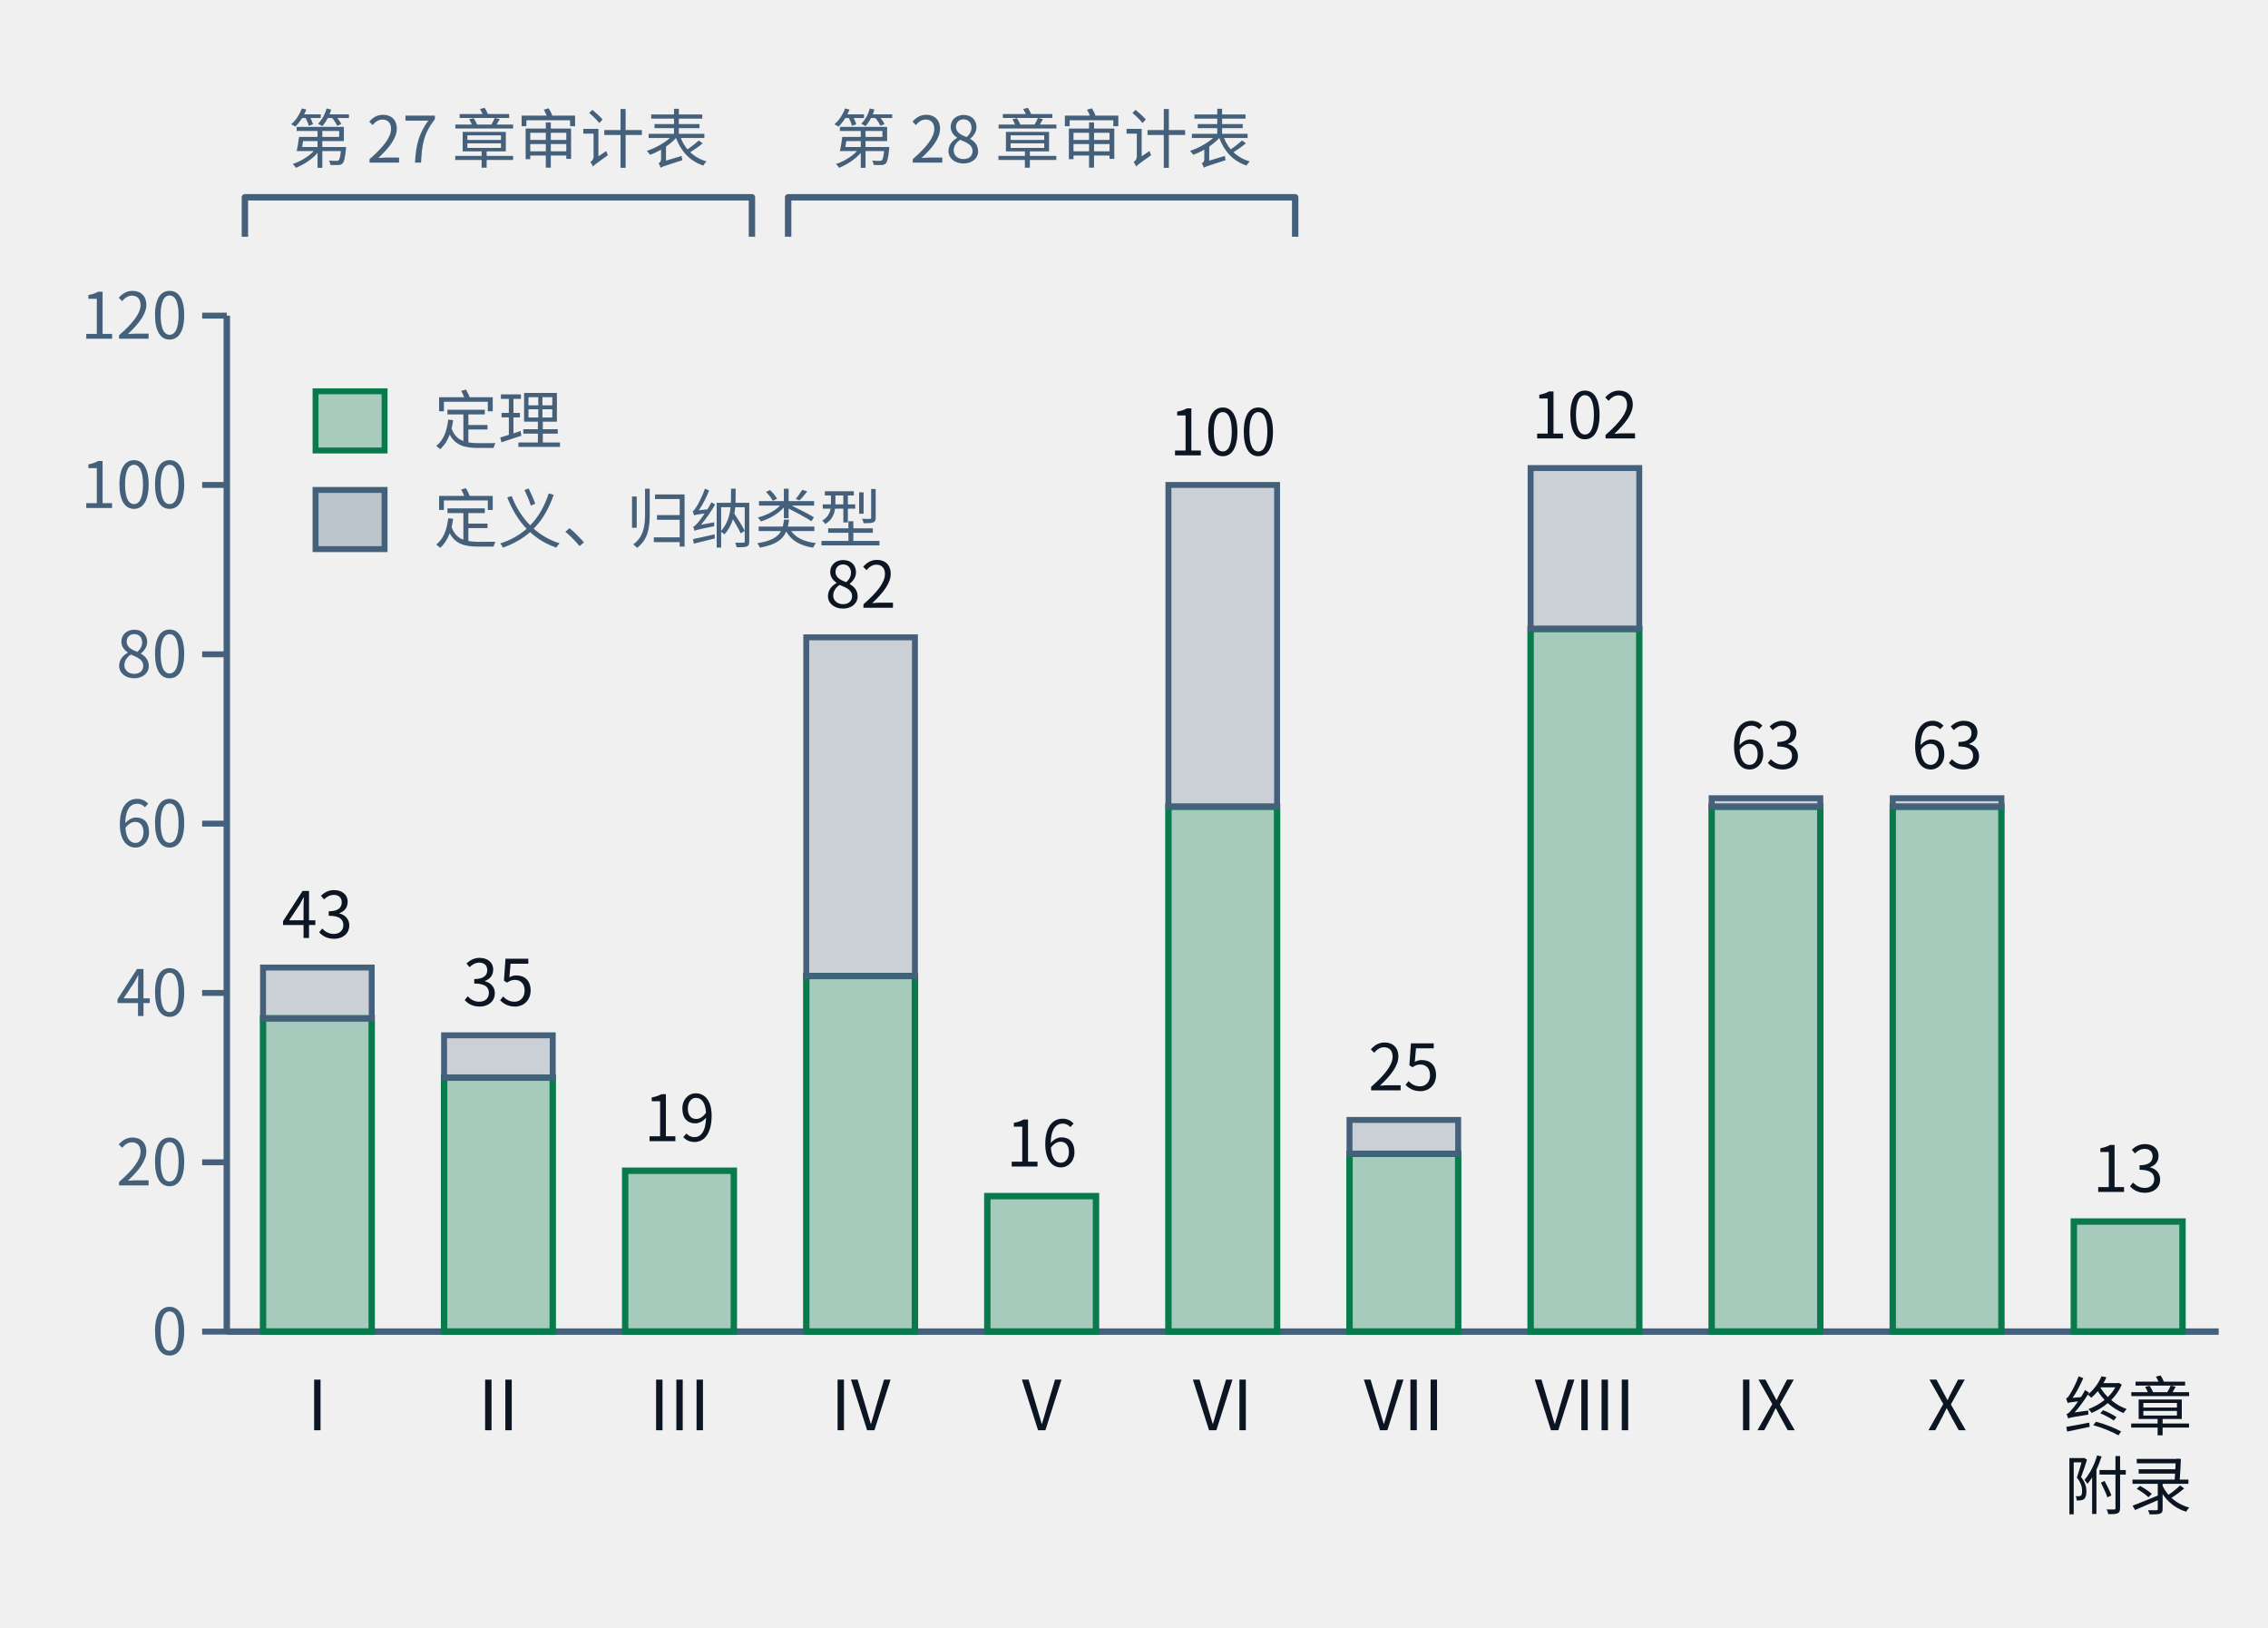
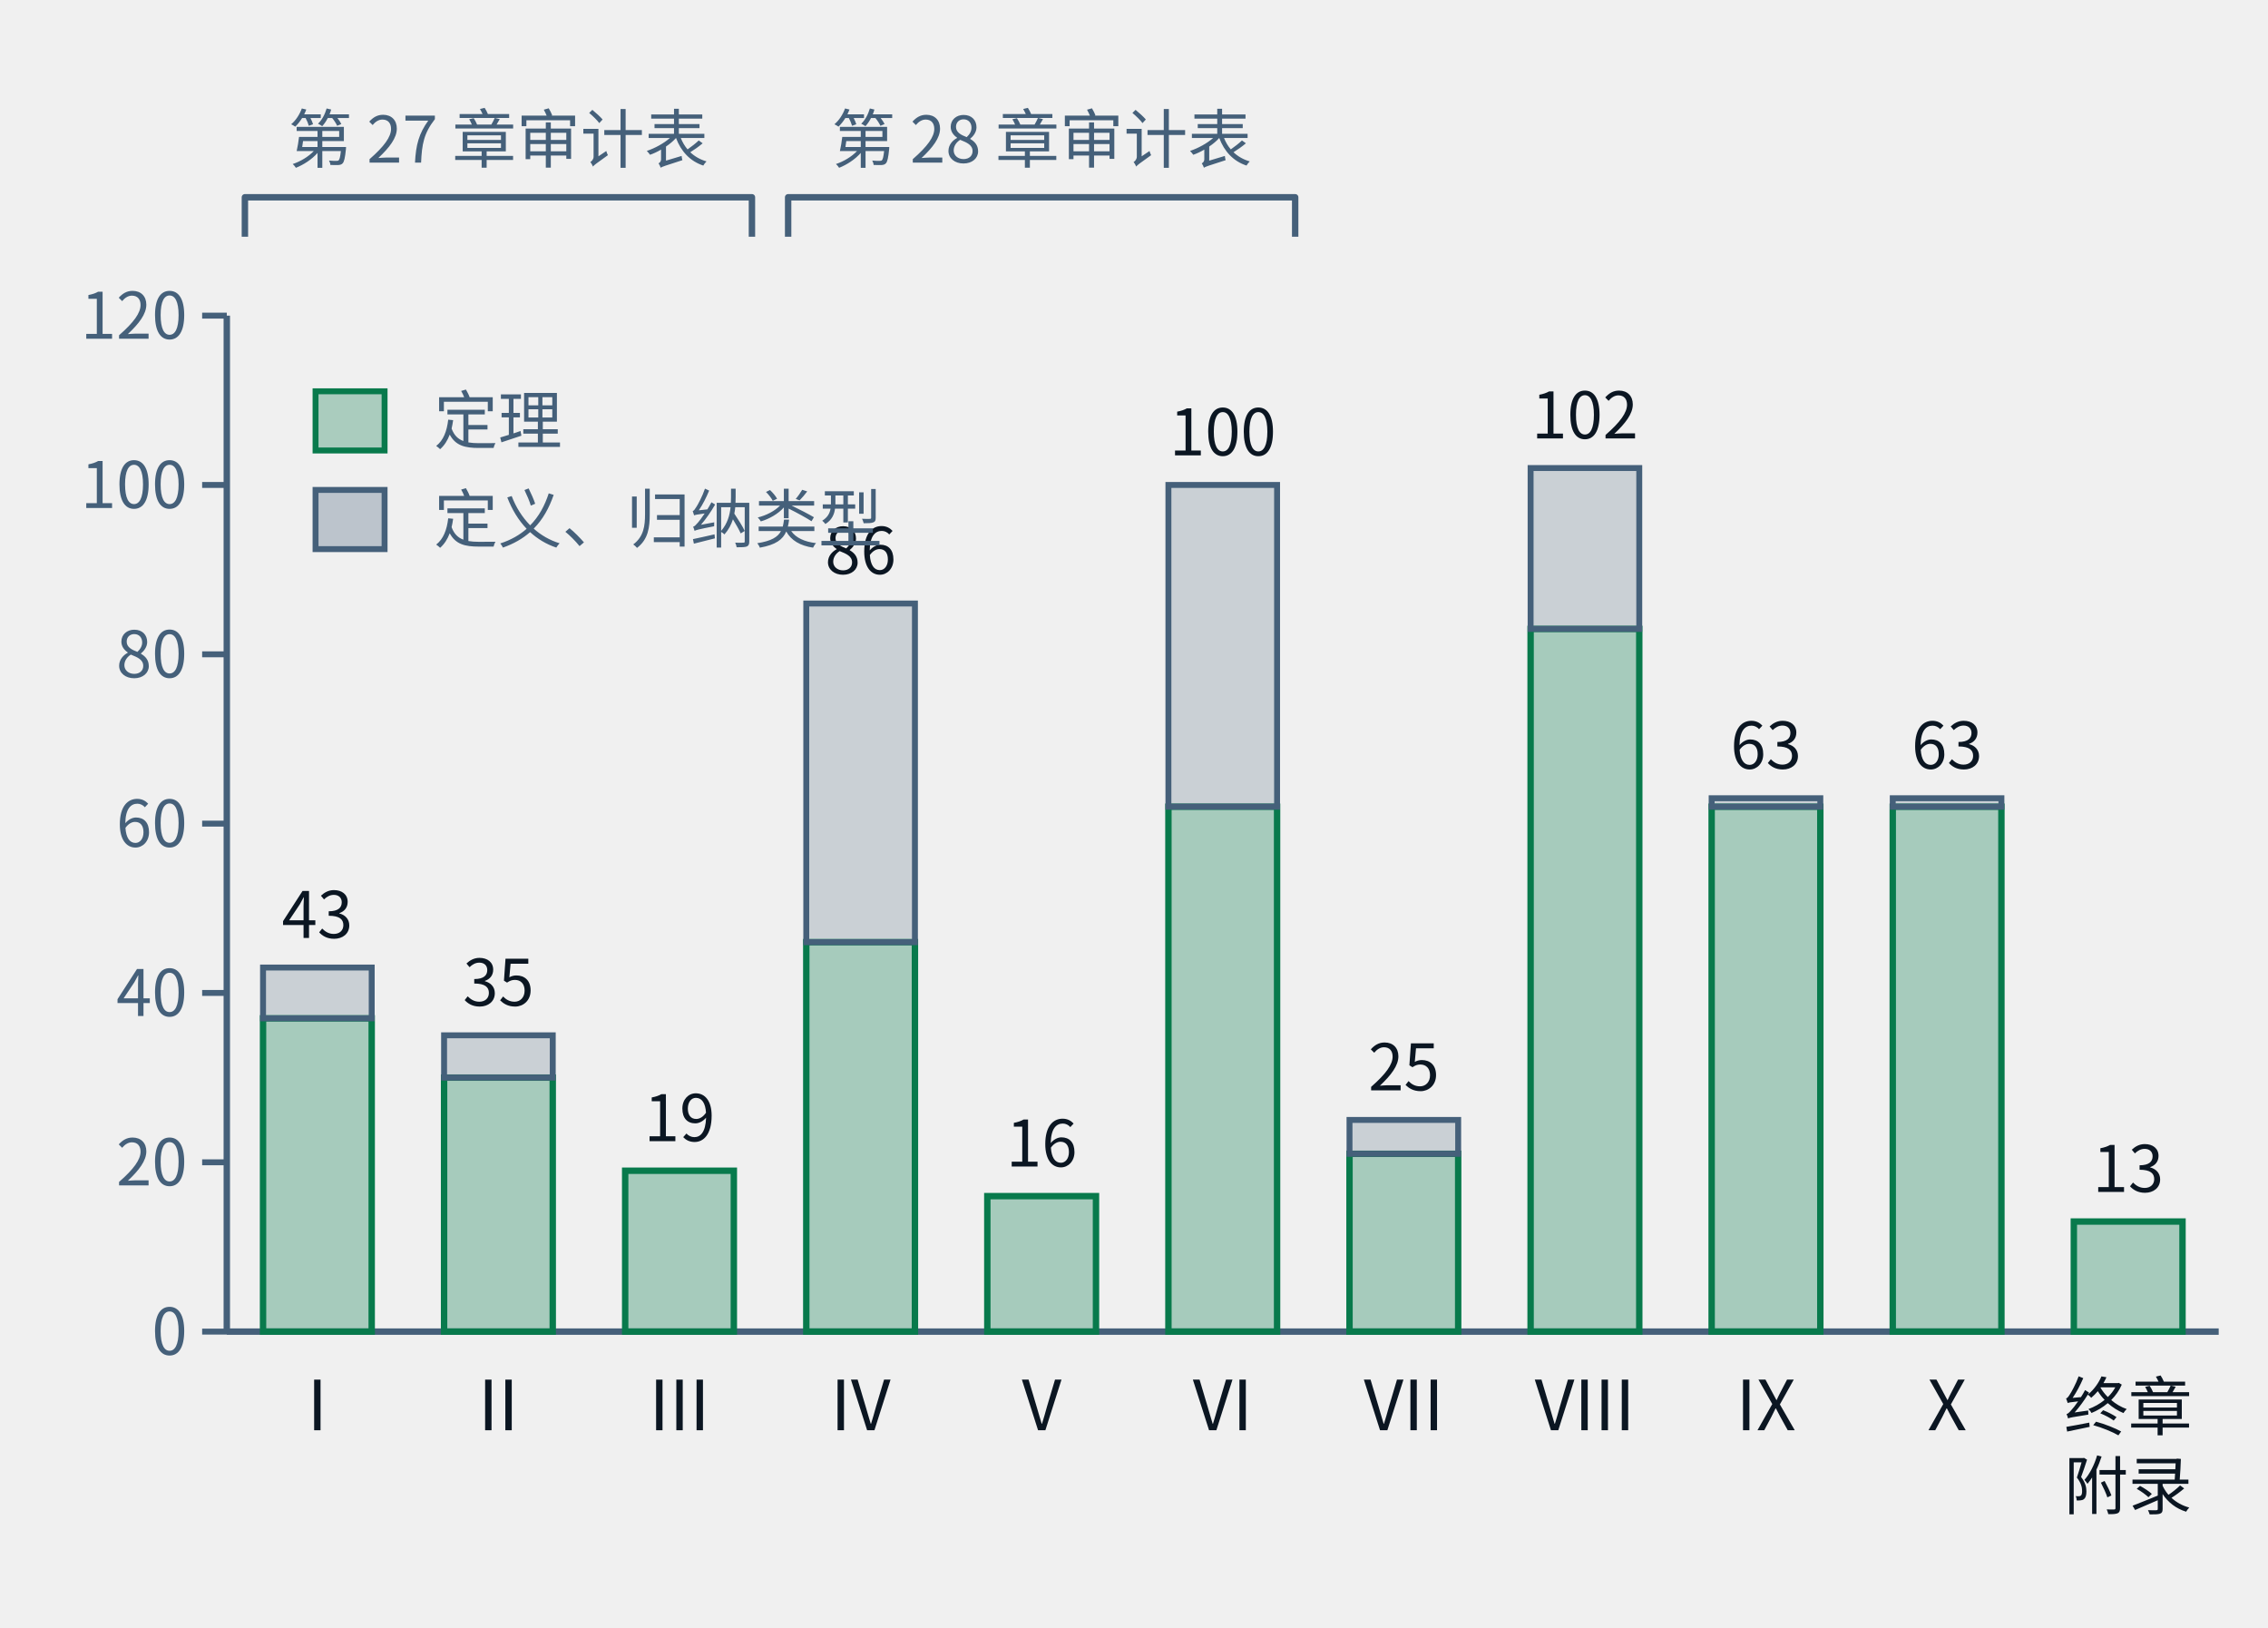
- <svg xmlns="http://www.w3.org/2000/svg" class="tr-fig" data-tr-fig="ch28-declaration-parts" data-lang="zh" viewBox="0 0 460 330" width="460" height="330" font-family="'Noto Sans SC', 'Noto Sans CJK SC', 'Source Sans 3', 'PingFang SC', 'Microsoft YaHei', system-ui, sans-serif" role="img" aria-label="柱状图。横轴是第一至第十部与“终章与附录”，柱高是该部章节用 lean= 引用的不同声明数；每根柱子下段绿色是锁文件里种类为定理的声明，上段灰色是定义与归纳类型。I：定理 37、其他 6；II：定理 30、其他 5；III：定理 19、其他 0；IV：定理 42、其他 40；V：定理 16、其他 0；VI：定理 62、其他 38；VII：定理 21、其他 4；VIII：定理 83、其他 19；IX：定理 62、其他 1；X：定理 62、其他 1；终章与附录：定理 13、其他 0。柱子上方两道括号：第一至第三部标“第二十七章审计表”，第四至第六部标“第二十八章审计表”。">
+ <svg xmlns="http://www.w3.org/2000/svg" class="tr-fig" data-tr-fig="ch28-declaration-parts" data-lang="zh" viewBox="0 0 460 330" width="460" height="330" font-family="'Noto Sans SC', 'Noto Sans CJK SC', 'Source Sans 3', 'PingFang SC', 'Microsoft YaHei', system-ui, sans-serif" role="img" aria-label="柱状图。横轴是第一至第十部与“终章与附录”，柱高是该部章节用 lean= 引用的不同声明数；每根柱子下段绿色是锁文件里种类为定理的声明，上段灰色是定义与归纳类型。I：定理 37、其他 6；II：定理 30、其他 5；III：定理 19、其他 0；IV：定理 46、其他 40；V：定理 16、其他 0；VI：定理 62、其他 38；VII：定理 21、其他 4；VIII：定理 83、其他 19；IX：定理 62、其他 1；X：定理 62、其他 1；终章与附录：定理 13、其他 0。柱子上方两道括号：第一至第三部标“第二十七章审计表”，第四至第六部标“第二十八章审计表”。">
  <style>.ts-ink{stroke:#0b1622}.tf-ink{fill:#0b1622}.ts-dim{stroke:#45607a}.tf-dim{fill:#45607a}.ts-faint{stroke:#9db3c4}.tf-faint{fill:#9db3c4}.ts-edge{stroke:#b9d0dd}.tf-edge{fill:#b9d0dd}.ts-hot{stroke:#5f9bb5}.tf-hot{fill:#5f9bb5}.ts-bg{stroke:#ffffff}.tf-bg{fill:#ffffff}.ts-panel{stroke:#eef5f9}.tf-panel{fill:#eef5f9}.ts-sheet{stroke:#f7fbfd}.tf-sheet{fill:#f7fbfd}.ts-cyan{stroke:#007c8a}.tf-cyan{fill:#007c8a}.ts-magenta{stroke:#b0128f}.tf-magenta{fill:#b0128f}.ts-amber{stroke:#946200}.tf-amber{fill:#946200}.ts-violet{stroke:#5a45c8}.tf-violet{fill:#5a45c8}.ts-ok{stroke:#087a4c}.tf-ok{fill:#087a4c}.ts-warn{stroke:#c21f3a}.tf-warn{fill:#c21f3a}.ts-blue{stroke:#1d5fd0}.tf-blue{fill:#1d5fd0}.ts-orange{stroke:#b85410}.tf-orange{fill:#b85410}.ts-sigma{stroke:#28405a}.tf-sigma{fill:#28405a}@media (prefers-color-scheme:dark){.ts-ink{stroke:#d4efff}.tf-ink{fill:#d4efff}.ts-dim{stroke:#6f8ea5}.tf-dim{fill:#6f8ea5}.ts-faint{stroke:#34506a}.tf-faint{fill:#34506a}.ts-edge{stroke:#143049}.tf-edge{fill:#143049}.ts-hot{stroke:#1f5d7c}.tf-hot{fill:#1f5d7c}.ts-bg{stroke:#03060c}.tf-bg{fill:#03060c}.ts-panel{stroke:#07101b}.tf-panel{fill:#07101b}.ts-sheet{stroke:#050c16}.tf-sheet{fill:#050c16}.ts-cyan{stroke:#19f0ff}.tf-cyan{fill:#19f0ff}.ts-magenta{stroke:#ff2fd0}.tf-magenta{fill:#ff2fd0}.ts-amber{stroke:#ffc83d}.tf-amber{fill:#ffc83d}.ts-violet{stroke:#9d8cff}.tf-violet{fill:#9d8cff}.ts-ok{stroke:#46ffb2}.tf-ok{fill:#46ffb2}.ts-warn{stroke:#ff5064}.tf-warn{fill:#ff5064}.ts-blue{stroke:#2a7bff}.tf-blue{fill:#2a7bff}.ts-orange{stroke:#ff8a3c}.tf-orange{fill:#ff8a3c}.ts-sigma{stroke:#cfe3ff}.tf-sigma{fill:#cfe3ff}}</style>
  <line x1="46" y1="64" x2="46" y2="270" class="ts-dim" stroke-width="1.3" fill="none" />
  <line x1="41" y1="270" x2="46" y2="270" class="ts-dim" stroke-width="1.2" fill="none" />
  <text class="tf-dim" x="38" y="274.68" font-size="13" text-anchor="end">0</text>
  <line x1="41" y1="235.67" x2="46" y2="235.67" class="ts-dim" stroke-width="1.2" fill="none" />
  <text class="tf-dim" x="38" y="240.35" font-size="13" text-anchor="end">20</text>
  <line x1="41" y1="201.33" x2="46" y2="201.33" class="ts-dim" stroke-width="1.2" fill="none" />
  <text class="tf-dim" x="38" y="206.01" font-size="13" text-anchor="end">40</text>
  <line x1="41" y1="167" x2="46" y2="167" class="ts-dim" stroke-width="1.2" fill="none" />
  <text class="tf-dim" x="38" y="171.68" font-size="13" text-anchor="end">60</text>
  <line x1="41" y1="132.67" x2="46" y2="132.67" class="ts-dim" stroke-width="1.2" fill="none" />
  <text class="tf-dim" x="38" y="137.35" font-size="13" text-anchor="end">80</text>
  <line x1="41" y1="98.33" x2="46" y2="98.33" class="ts-dim" stroke-width="1.2" fill="none" />
  <text class="tf-dim" x="38" y="103.01" font-size="13" text-anchor="end">100</text>
  <line x1="41" y1="64" x2="46" y2="64" class="ts-dim" stroke-width="1.2" fill="none" />
  <text class="tf-dim" x="38" y="68.68" font-size="13" text-anchor="end">120</text>
  <line x1="46" y1="270" x2="450" y2="270" class="ts-dim" stroke-width="1.3" fill="none" />
  <rect x="53.35" y="206.48" width="22.04" height="63.52" class="ts-ok tf-ok" stroke-width="1.3" fill-opacity="0.32" />
  <rect x="53.35" y="196.18" width="22.04" height="10.3" class="ts-dim tf-dim" stroke-width="1.2" fill-opacity="0.22" />
  <text class="tf-ink" x="64.36" y="190.18" font-size="13" text-anchor="middle">43</text>
  <text class="tf-ink" x="64.36" y="290" font-size="14" text-anchor="middle">I</text>
  <rect x="90.07" y="218.5" width="22.04" height="51.5" class="ts-ok tf-ok" stroke-width="1.3" fill-opacity="0.32" />
  <rect x="90.07" y="209.92" width="22.04" height="8.58" class="ts-dim tf-dim" stroke-width="1.2" fill-opacity="0.22" />
  <text class="tf-ink" x="101.09" y="203.92" font-size="13" text-anchor="middle">35</text>
  <text class="tf-ink" x="101.09" y="290" font-size="14" text-anchor="middle">II</text>
  <rect x="126.8" y="237.38" width="22.04" height="32.62" class="ts-ok tf-ok" stroke-width="1.3" fill-opacity="0.32" />
  <text class="tf-ink" x="137.82" y="231.38" font-size="13" text-anchor="middle">19</text>
  <text class="tf-ink" x="137.82" y="290" font-size="14" text-anchor="middle">III</text>
-   <rect x="163.53" y="197.9" width="22.04" height="72.1" class="ts-ok tf-ok" stroke-width="1.3" fill-opacity="0.32" />
-   <rect x="163.53" y="129.23" width="22.04" height="68.67" class="ts-dim tf-dim" stroke-width="1.2" fill-opacity="0.22" />
-   <text class="tf-ink" x="174.55" y="123.23" font-size="13" text-anchor="middle">82</text>
+   <rect x="163.53" y="191.03" width="22.04" height="78.97" class="ts-ok tf-ok" stroke-width="1.3" fill-opacity="0.32" />
+   <rect x="163.53" y="122.37" width="22.04" height="68.67" class="ts-dim tf-dim" stroke-width="1.2" fill-opacity="0.22" />
+   <text class="tf-ink" x="174.55" y="116.37" font-size="13" text-anchor="middle">86</text>
  <text class="tf-ink" x="174.55" y="290" font-size="14" text-anchor="middle">IV</text>
  <rect x="200.25" y="242.53" width="22.04" height="27.47" class="ts-ok tf-ok" stroke-width="1.3" fill-opacity="0.32" />
  <text class="tf-ink" x="211.27" y="236.53" font-size="13" text-anchor="middle">16</text>
  <text class="tf-ink" x="211.27" y="290" font-size="14" text-anchor="middle">V</text>
  <rect x="236.98" y="163.57" width="22.04" height="106.43" class="ts-ok tf-ok" stroke-width="1.3" fill-opacity="0.32" />
  <rect x="236.98" y="98.33" width="22.04" height="65.23" class="ts-dim tf-dim" stroke-width="1.2" fill-opacity="0.22" />
  <text class="tf-ink" x="248" y="92.33" font-size="13" text-anchor="middle">100</text>
  <text class="tf-ink" x="248" y="290" font-size="14" text-anchor="middle">VI</text>
  <rect x="273.71" y="233.95" width="22.04" height="36.05" class="ts-ok tf-ok" stroke-width="1.3" fill-opacity="0.32" />
  <rect x="273.71" y="227.08" width="22.04" height="6.87" class="ts-dim tf-dim" stroke-width="1.2" fill-opacity="0.22" />
  <text class="tf-ink" x="284.73" y="221.08" font-size="13" text-anchor="middle">25</text>
  <text class="tf-ink" x="284.73" y="290" font-size="14" text-anchor="middle">VII</text>
  <rect x="310.44" y="127.52" width="22.04" height="142.48" class="ts-ok tf-ok" stroke-width="1.3" fill-opacity="0.32" />
  <rect x="310.44" y="94.9" width="22.04" height="32.62" class="ts-dim tf-dim" stroke-width="1.2" fill-opacity="0.22" />
  <text class="tf-ink" x="321.45" y="88.9" font-size="13" text-anchor="middle">102</text>
  <text class="tf-ink" x="321.45" y="290" font-size="14" text-anchor="middle">VIII</text>
  <rect x="347.16" y="163.57" width="22.04" height="106.43" class="ts-ok tf-ok" stroke-width="1.3" fill-opacity="0.32" />
  <rect x="347.16" y="161.85" width="22.04" height="1.72" class="ts-dim tf-dim" stroke-width="1.2" fill-opacity="0.22" />
  <text class="tf-ink" x="358.18" y="155.85" font-size="13" text-anchor="middle">63</text>
  <text class="tf-ink" x="358.18" y="290" font-size="14" text-anchor="middle">IX</text>
  <rect x="383.89" y="163.57" width="22.04" height="106.43" class="ts-ok tf-ok" stroke-width="1.3" fill-opacity="0.32" />
  <rect x="383.89" y="161.85" width="22.04" height="1.72" class="ts-dim tf-dim" stroke-width="1.2" fill-opacity="0.22" />
  <text class="tf-ink" x="394.91" y="155.85" font-size="13" text-anchor="middle">63</text>
  <text class="tf-ink" x="394.91" y="290" font-size="14" text-anchor="middle">X</text>
  <rect x="420.62" y="247.68" width="22.04" height="22.32" class="ts-ok tf-ok" stroke-width="1.3" fill-opacity="0.32" />
  <text class="tf-ink" x="431.64" y="241.68" font-size="13" text-anchor="middle">13</text>
  <text class="tf-ink" x="431.64" y="290" font-size="13" text-anchor="middle">终章</text>
  <text class="tf-ink" x="431.64" y="306" font-size="13" text-anchor="middle">附录</text>
  <path d="M49.67 48 L49.67 40 L152.51 40 L152.51 48" class="ts-dim" stroke-width="1.3" stroke-linejoin="round" fill="none" />
  <text class="tf-dim" x="101.09" y="32.98" font-size="13" text-anchor="middle">第 27 章审计表</text>
  <path d="M159.85 48 L159.85 40 L262.69 40 L262.69 48" class="ts-dim" stroke-width="1.3" stroke-linejoin="round" fill="none" />
  <text class="tf-dim" x="211.27" y="32.98" font-size="13" text-anchor="middle">第 28 章审计表</text>
  <rect x="64" y="79.34" width="14" height="12" class="ts-ok tf-ok" stroke-width="1.2" fill-opacity="0.3" />
  <text class="tf-dim" x="88" y="90" font-size="13">定理</text>
  <rect x="64" y="99.34" width="14" height="12" class="ts-dim tf-dim" stroke-width="1.2" fill-opacity="0.3" />
  <text class="tf-dim" x="88" y="110" font-size="13">定义、归纳类型</text>
</svg>
